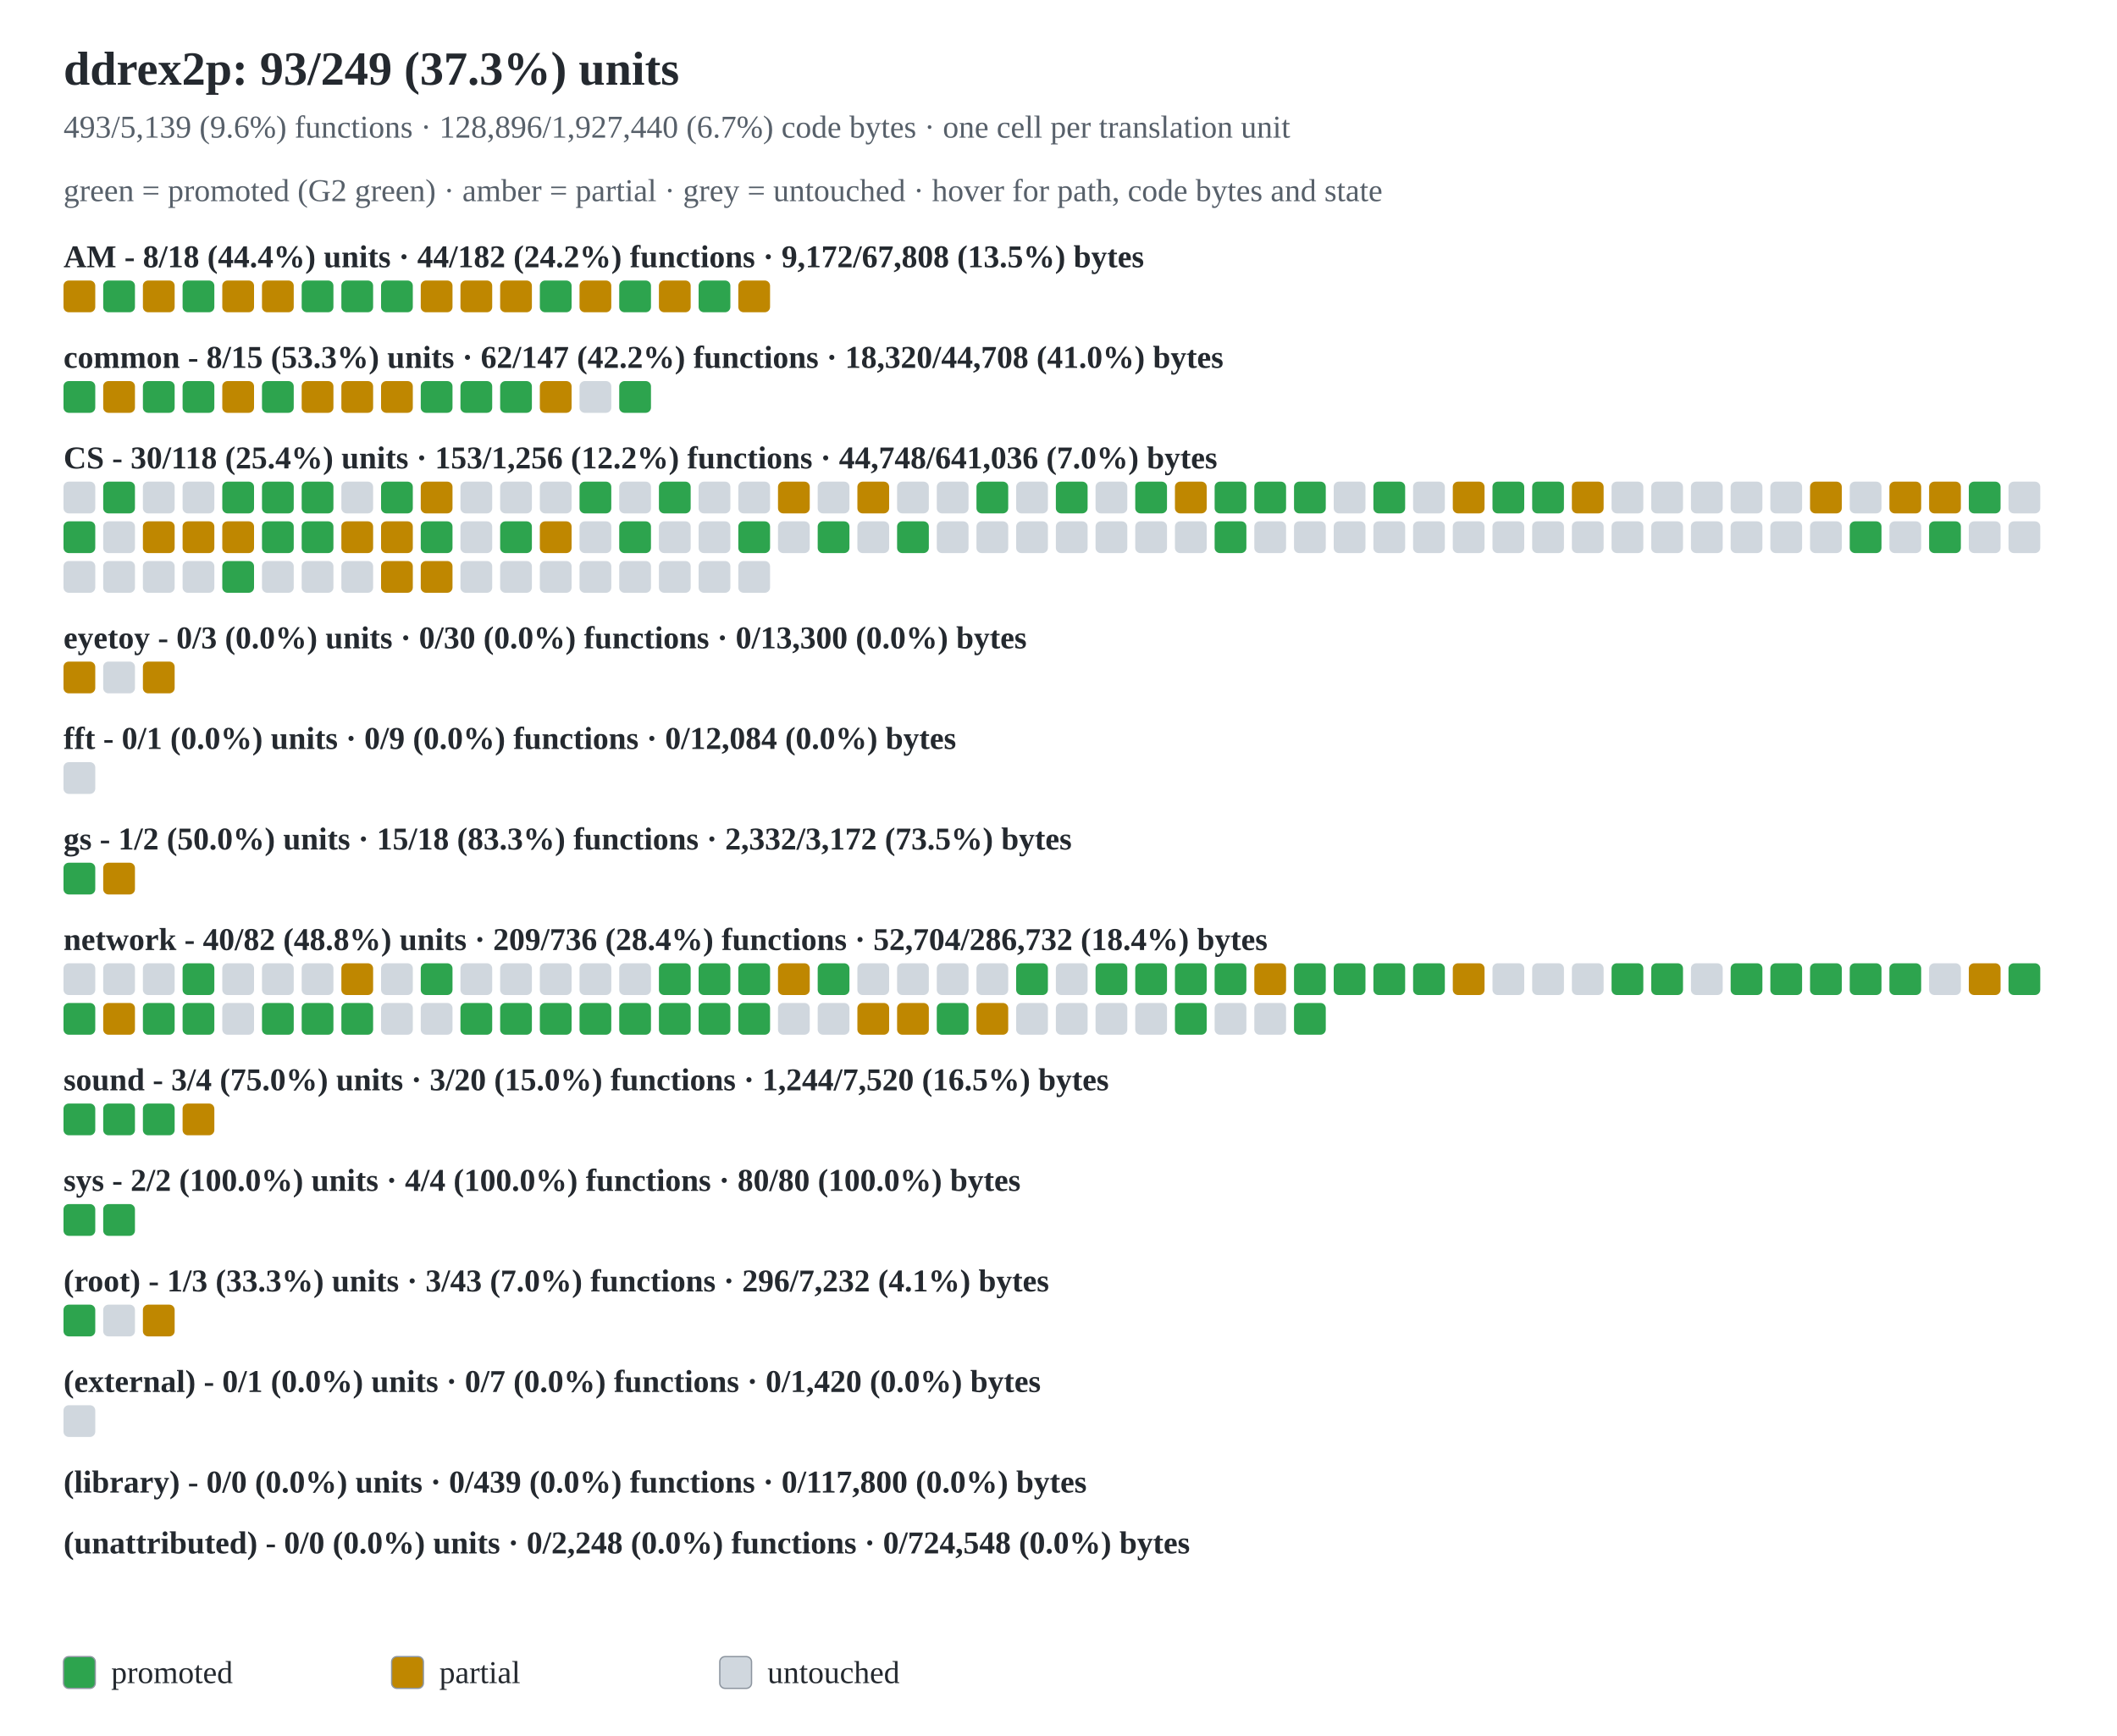
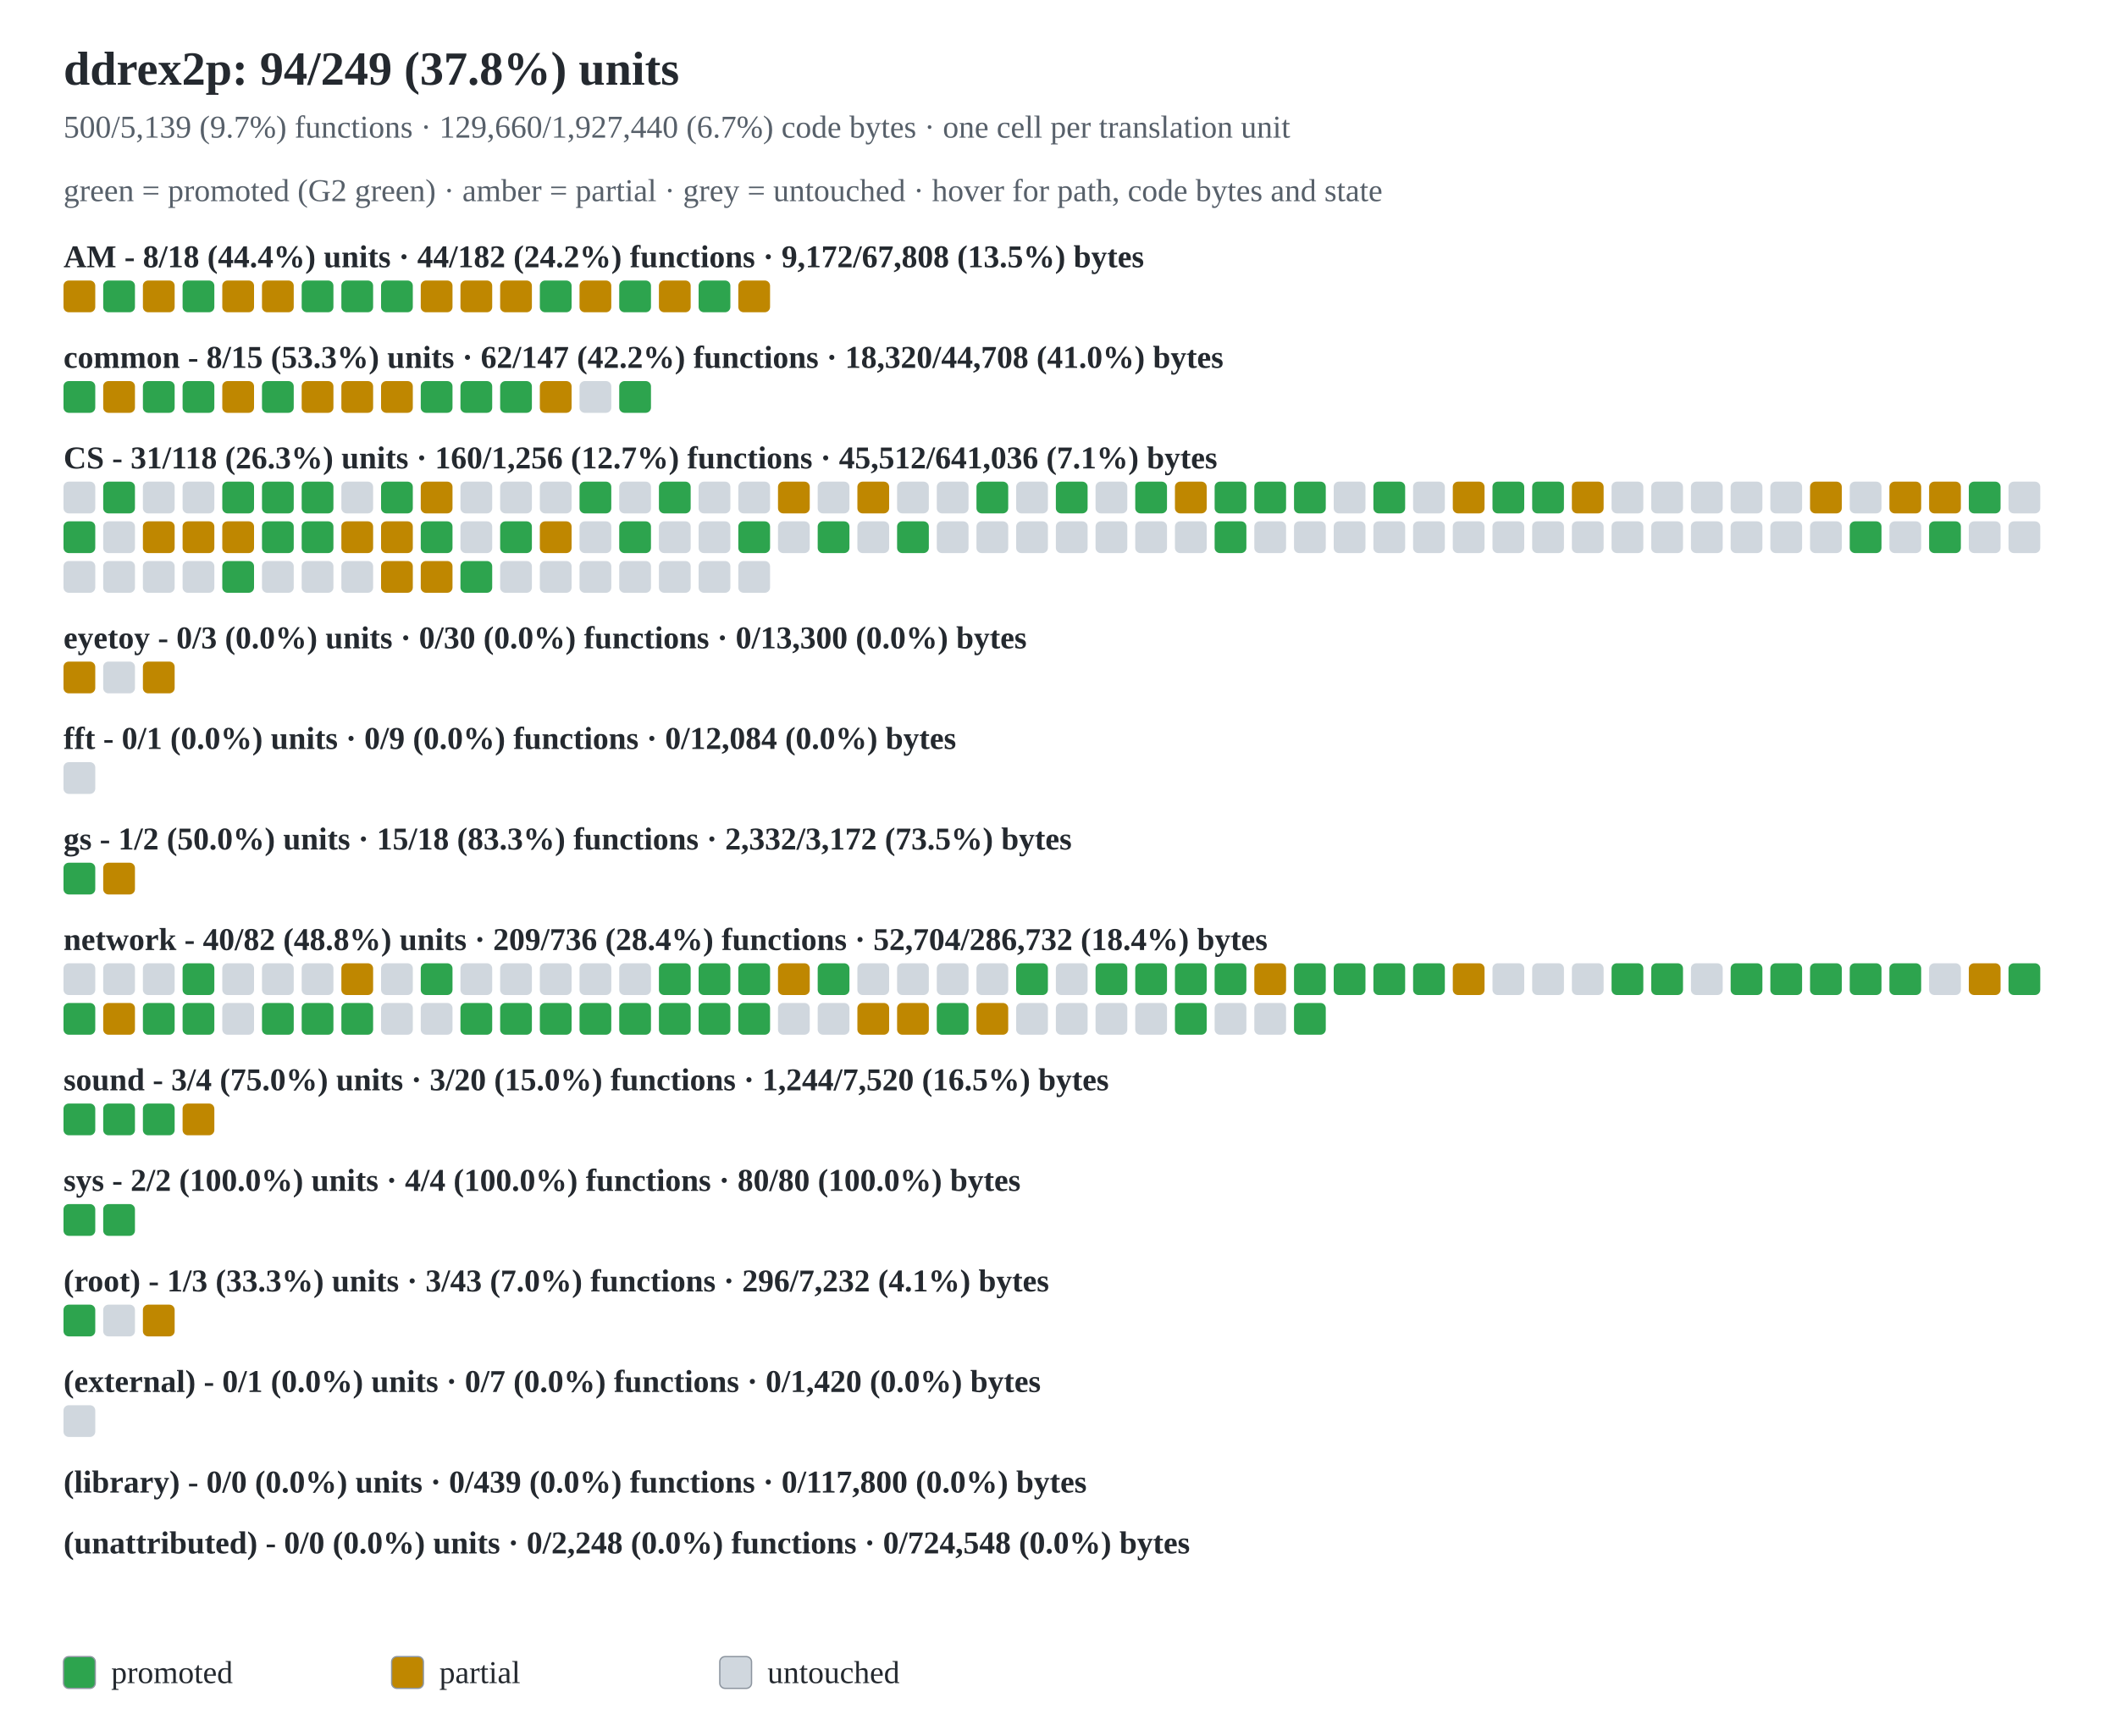
<svg xmlns="http://www.w3.org/2000/svg" width="800" height="656" viewBox="0 0 800 656" role="img" aria-label="ddrex2p translation unit heatmap">
  <rect width="800" height="656" fill="#ffffff" />
-   <text x="24" y="32" font-size="18" font-weight="600" fill="#24292f">ddrex2p: 93/249 (37.3%) units</text>
-   <text x="24" y="52" font-size="12" fill="#57606a">493/5,139 (9.6%) functions · 128,896/1,927,440 (6.7%) code bytes · one cell per translation unit</text>
+   <text x="24" y="32" font-size="18" font-weight="600" fill="#24292f">ddrex2p: 94/249 (37.8%) units</text>
+   <text x="24" y="52" font-size="12" fill="#57606a">500/5,139 (9.7%) functions · 129,660/1,927,440 (6.7%) code bytes · one cell per translation unit</text>
  <text x="24" y="76" font-size="12" fill="#57606a">green = promoted (G2 green) · amber = partial · grey = untouched · hover for path, code bytes and state</text>
  <g class="module" data-module="AM">
    <text x="24" y="101" font-size="12" font-weight="600" fill="#24292f">AM - 8/18 (44.4%) units · 44/182 (24.2%) functions · 9,172/67,808 (13.5%) bytes</text>
    <rect class="cell" data-state="partial" x="24" y="106" width="12" height="12" rx="2" fill="#bf8700" />
    <rect class="cell" data-state="promoted" x="39" y="106" width="12" height="12" rx="2" fill="#2da44e" />
    <rect class="cell" data-state="partial" x="54" y="106" width="12" height="12" rx="2" fill="#bf8700" />
    <rect class="cell" data-state="promoted" x="69" y="106" width="12" height="12" rx="2" fill="#2da44e" />
    <rect class="cell" data-state="partial" x="84" y="106" width="12" height="12" rx="2" fill="#bf8700" />
    <rect class="cell" data-state="partial" x="99" y="106" width="12" height="12" rx="2" fill="#bf8700" />
    <rect class="cell" data-state="promoted" x="114" y="106" width="12" height="12" rx="2" fill="#2da44e" />
    <rect class="cell" data-state="promoted" x="129" y="106" width="12" height="12" rx="2" fill="#2da44e" />
    <rect class="cell" data-state="promoted" x="144" y="106" width="12" height="12" rx="2" fill="#2da44e" />
    <rect class="cell" data-state="partial" x="159" y="106" width="12" height="12" rx="2" fill="#bf8700" />
    <rect class="cell" data-state="partial" x="174" y="106" width="12" height="12" rx="2" fill="#bf8700" />
    <rect class="cell" data-state="partial" x="189" y="106" width="12" height="12" rx="2" fill="#bf8700" />
    <rect class="cell" data-state="promoted" x="204" y="106" width="12" height="12" rx="2" fill="#2da44e" />
    <rect class="cell" data-state="partial" x="219" y="106" width="12" height="12" rx="2" fill="#bf8700" />
    <rect class="cell" data-state="promoted" x="234" y="106" width="12" height="12" rx="2" fill="#2da44e" />
    <rect class="cell" data-state="partial" x="249" y="106" width="12" height="12" rx="2" fill="#bf8700" />
    <rect class="cell" data-state="promoted" x="264" y="106" width="12" height="12" rx="2" fill="#2da44e" />
    <rect class="cell" data-state="partial" x="279" y="106" width="12" height="12" rx="2" fill="#bf8700" />
  </g>
  <g class="module" data-module="common">
    <text x="24" y="139" font-size="12" font-weight="600" fill="#24292f">common - 8/15 (53.3%) units · 62/147 (42.2%) functions · 18,320/44,708 (41.0%) bytes</text>
    <rect class="cell" data-state="promoted" x="24" y="144" width="12" height="12" rx="2" fill="#2da44e" />
    <rect class="cell" data-state="partial" x="39" y="144" width="12" height="12" rx="2" fill="#bf8700" />
    <rect class="cell" data-state="promoted" x="54" y="144" width="12" height="12" rx="2" fill="#2da44e" />
    <rect class="cell" data-state="promoted" x="69" y="144" width="12" height="12" rx="2" fill="#2da44e" />
    <rect class="cell" data-state="partial" x="84" y="144" width="12" height="12" rx="2" fill="#bf8700" />
    <rect class="cell" data-state="promoted" x="99" y="144" width="12" height="12" rx="2" fill="#2da44e" />
    <rect class="cell" data-state="partial" x="114" y="144" width="12" height="12" rx="2" fill="#bf8700" />
    <rect class="cell" data-state="partial" x="129" y="144" width="12" height="12" rx="2" fill="#bf8700" />
    <rect class="cell" data-state="partial" x="144" y="144" width="12" height="12" rx="2" fill="#bf8700" />
    <rect class="cell" data-state="promoted" x="159" y="144" width="12" height="12" rx="2" fill="#2da44e" />
    <rect class="cell" data-state="promoted" x="174" y="144" width="12" height="12" rx="2" fill="#2da44e" />
    <rect class="cell" data-state="promoted" x="189" y="144" width="12" height="12" rx="2" fill="#2da44e" />
    <rect class="cell" data-state="partial" x="204" y="144" width="12" height="12" rx="2" fill="#bf8700" />
    <rect class="cell" data-state="untouched" x="219" y="144" width="12" height="12" rx="2" fill="#d0d7de" />
    <rect class="cell" data-state="promoted" x="234" y="144" width="12" height="12" rx="2" fill="#2da44e" />
  </g>
  <g class="module" data-module="CS">
-     <text x="24" y="177" font-size="12" font-weight="600" fill="#24292f">CS - 30/118 (25.4%) units · 153/1,256 (12.2%) functions · 44,748/641,036 (7.0%) bytes</text>
+     <text x="24" y="177" font-size="12" font-weight="600" fill="#24292f">CS - 31/118 (26.3%) units · 160/1,256 (12.7%) functions · 45,512/641,036 (7.1%) bytes</text>
    <rect class="cell" data-state="untouched" x="24" y="182" width="12" height="12" rx="2" fill="#d0d7de" />
    <rect class="cell" data-state="promoted" x="39" y="182" width="12" height="12" rx="2" fill="#2da44e" />
    <rect class="cell" data-state="untouched" x="54" y="182" width="12" height="12" rx="2" fill="#d0d7de" />
    <rect class="cell" data-state="untouched" x="69" y="182" width="12" height="12" rx="2" fill="#d0d7de" />
    <rect class="cell" data-state="promoted" x="84" y="182" width="12" height="12" rx="2" fill="#2da44e" />
    <rect class="cell" data-state="promoted" x="99" y="182" width="12" height="12" rx="2" fill="#2da44e" />
    <rect class="cell" data-state="promoted" x="114" y="182" width="12" height="12" rx="2" fill="#2da44e" />
    <rect class="cell" data-state="untouched" x="129" y="182" width="12" height="12" rx="2" fill="#d0d7de" />
    <rect class="cell" data-state="promoted" x="144" y="182" width="12" height="12" rx="2" fill="#2da44e" />
    <rect class="cell" data-state="partial" x="159" y="182" width="12" height="12" rx="2" fill="#bf8700" />
    <rect class="cell" data-state="untouched" x="174" y="182" width="12" height="12" rx="2" fill="#d0d7de" />
    <rect class="cell" data-state="untouched" x="189" y="182" width="12" height="12" rx="2" fill="#d0d7de" />
    <rect class="cell" data-state="untouched" x="204" y="182" width="12" height="12" rx="2" fill="#d0d7de" />
    <rect class="cell" data-state="promoted" x="219" y="182" width="12" height="12" rx="2" fill="#2da44e" />
    <rect class="cell" data-state="untouched" x="234" y="182" width="12" height="12" rx="2" fill="#d0d7de" />
    <rect class="cell" data-state="promoted" x="249" y="182" width="12" height="12" rx="2" fill="#2da44e" />
    <rect class="cell" data-state="untouched" x="264" y="182" width="12" height="12" rx="2" fill="#d0d7de" />
    <rect class="cell" data-state="untouched" x="279" y="182" width="12" height="12" rx="2" fill="#d0d7de" />
    <rect class="cell" data-state="partial" x="294" y="182" width="12" height="12" rx="2" fill="#bf8700" />
    <rect class="cell" data-state="untouched" x="309" y="182" width="12" height="12" rx="2" fill="#d0d7de" />
    <rect class="cell" data-state="partial" x="324" y="182" width="12" height="12" rx="2" fill="#bf8700" />
    <rect class="cell" data-state="untouched" x="339" y="182" width="12" height="12" rx="2" fill="#d0d7de" />
    <rect class="cell" data-state="untouched" x="354" y="182" width="12" height="12" rx="2" fill="#d0d7de" />
    <rect class="cell" data-state="promoted" x="369" y="182" width="12" height="12" rx="2" fill="#2da44e" />
    <rect class="cell" data-state="untouched" x="384" y="182" width="12" height="12" rx="2" fill="#d0d7de" />
    <rect class="cell" data-state="promoted" x="399" y="182" width="12" height="12" rx="2" fill="#2da44e" />
    <rect class="cell" data-state="untouched" x="414" y="182" width="12" height="12" rx="2" fill="#d0d7de" />
    <rect class="cell" data-state="promoted" x="429" y="182" width="12" height="12" rx="2" fill="#2da44e" />
    <rect class="cell" data-state="partial" x="444" y="182" width="12" height="12" rx="2" fill="#bf8700" />
    <rect class="cell" data-state="promoted" x="459" y="182" width="12" height="12" rx="2" fill="#2da44e" />
    <rect class="cell" data-state="promoted" x="474" y="182" width="12" height="12" rx="2" fill="#2da44e" />
    <rect class="cell" data-state="promoted" x="489" y="182" width="12" height="12" rx="2" fill="#2da44e" />
    <rect class="cell" data-state="untouched" x="504" y="182" width="12" height="12" rx="2" fill="#d0d7de" />
    <rect class="cell" data-state="promoted" x="519" y="182" width="12" height="12" rx="2" fill="#2da44e" />
    <rect class="cell" data-state="untouched" x="534" y="182" width="12" height="12" rx="2" fill="#d0d7de" />
    <rect class="cell" data-state="partial" x="549" y="182" width="12" height="12" rx="2" fill="#bf8700" />
    <rect class="cell" data-state="promoted" x="564" y="182" width="12" height="12" rx="2" fill="#2da44e" />
    <rect class="cell" data-state="promoted" x="579" y="182" width="12" height="12" rx="2" fill="#2da44e" />
    <rect class="cell" data-state="partial" x="594" y="182" width="12" height="12" rx="2" fill="#bf8700" />
    <rect class="cell" data-state="untouched" x="609" y="182" width="12" height="12" rx="2" fill="#d0d7de" />
    <rect class="cell" data-state="untouched" x="624" y="182" width="12" height="12" rx="2" fill="#d0d7de" />
    <rect class="cell" data-state="untouched" x="639" y="182" width="12" height="12" rx="2" fill="#d0d7de" />
    <rect class="cell" data-state="untouched" x="654" y="182" width="12" height="12" rx="2" fill="#d0d7de" />
    <rect class="cell" data-state="untouched" x="669" y="182" width="12" height="12" rx="2" fill="#d0d7de" />
    <rect class="cell" data-state="partial" x="684" y="182" width="12" height="12" rx="2" fill="#bf8700" />
    <rect class="cell" data-state="untouched" x="699" y="182" width="12" height="12" rx="2" fill="#d0d7de" />
    <rect class="cell" data-state="partial" x="714" y="182" width="12" height="12" rx="2" fill="#bf8700" />
    <rect class="cell" data-state="partial" x="729" y="182" width="12" height="12" rx="2" fill="#bf8700" />
    <rect class="cell" data-state="promoted" x="744" y="182" width="12" height="12" rx="2" fill="#2da44e" />
    <rect class="cell" data-state="untouched" x="759" y="182" width="12" height="12" rx="2" fill="#d0d7de" />
    <rect class="cell" data-state="promoted" x="24" y="197" width="12" height="12" rx="2" fill="#2da44e" />
    <rect class="cell" data-state="untouched" x="39" y="197" width="12" height="12" rx="2" fill="#d0d7de" />
    <rect class="cell" data-state="partial" x="54" y="197" width="12" height="12" rx="2" fill="#bf8700" />
    <rect class="cell" data-state="partial" x="69" y="197" width="12" height="12" rx="2" fill="#bf8700" />
    <rect class="cell" data-state="partial" x="84" y="197" width="12" height="12" rx="2" fill="#bf8700" />
    <rect class="cell" data-state="promoted" x="99" y="197" width="12" height="12" rx="2" fill="#2da44e" />
    <rect class="cell" data-state="promoted" x="114" y="197" width="12" height="12" rx="2" fill="#2da44e" />
    <rect class="cell" data-state="partial" x="129" y="197" width="12" height="12" rx="2" fill="#bf8700" />
    <rect class="cell" data-state="partial" x="144" y="197" width="12" height="12" rx="2" fill="#bf8700" />
    <rect class="cell" data-state="promoted" x="159" y="197" width="12" height="12" rx="2" fill="#2da44e" />
    <rect class="cell" data-state="untouched" x="174" y="197" width="12" height="12" rx="2" fill="#d0d7de" />
    <rect class="cell" data-state="promoted" x="189" y="197" width="12" height="12" rx="2" fill="#2da44e" />
    <rect class="cell" data-state="partial" x="204" y="197" width="12" height="12" rx="2" fill="#bf8700" />
    <rect class="cell" data-state="untouched" x="219" y="197" width="12" height="12" rx="2" fill="#d0d7de" />
    <rect class="cell" data-state="promoted" x="234" y="197" width="12" height="12" rx="2" fill="#2da44e" />
    <rect class="cell" data-state="untouched" x="249" y="197" width="12" height="12" rx="2" fill="#d0d7de" />
    <rect class="cell" data-state="untouched" x="264" y="197" width="12" height="12" rx="2" fill="#d0d7de" />
    <rect class="cell" data-state="promoted" x="279" y="197" width="12" height="12" rx="2" fill="#2da44e" />
    <rect class="cell" data-state="untouched" x="294" y="197" width="12" height="12" rx="2" fill="#d0d7de" />
    <rect class="cell" data-state="promoted" x="309" y="197" width="12" height="12" rx="2" fill="#2da44e" />
    <rect class="cell" data-state="untouched" x="324" y="197" width="12" height="12" rx="2" fill="#d0d7de" />
    <rect class="cell" data-state="promoted" x="339" y="197" width="12" height="12" rx="2" fill="#2da44e" />
    <rect class="cell" data-state="untouched" x="354" y="197" width="12" height="12" rx="2" fill="#d0d7de" />
    <rect class="cell" data-state="untouched" x="369" y="197" width="12" height="12" rx="2" fill="#d0d7de" />
    <rect class="cell" data-state="untouched" x="384" y="197" width="12" height="12" rx="2" fill="#d0d7de" />
    <rect class="cell" data-state="untouched" x="399" y="197" width="12" height="12" rx="2" fill="#d0d7de" />
    <rect class="cell" data-state="untouched" x="414" y="197" width="12" height="12" rx="2" fill="#d0d7de" />
    <rect class="cell" data-state="untouched" x="429" y="197" width="12" height="12" rx="2" fill="#d0d7de" />
    <rect class="cell" data-state="untouched" x="444" y="197" width="12" height="12" rx="2" fill="#d0d7de" />
    <rect class="cell" data-state="promoted" x="459" y="197" width="12" height="12" rx="2" fill="#2da44e" />
    <rect class="cell" data-state="untouched" x="474" y="197" width="12" height="12" rx="2" fill="#d0d7de" />
    <rect class="cell" data-state="untouched" x="489" y="197" width="12" height="12" rx="2" fill="#d0d7de" />
    <rect class="cell" data-state="untouched" x="504" y="197" width="12" height="12" rx="2" fill="#d0d7de" />
    <rect class="cell" data-state="untouched" x="519" y="197" width="12" height="12" rx="2" fill="#d0d7de" />
    <rect class="cell" data-state="untouched" x="534" y="197" width="12" height="12" rx="2" fill="#d0d7de" />
    <rect class="cell" data-state="untouched" x="549" y="197" width="12" height="12" rx="2" fill="#d0d7de" />
    <rect class="cell" data-state="untouched" x="564" y="197" width="12" height="12" rx="2" fill="#d0d7de" />
    <rect class="cell" data-state="untouched" x="579" y="197" width="12" height="12" rx="2" fill="#d0d7de" />
    <rect class="cell" data-state="untouched" x="594" y="197" width="12" height="12" rx="2" fill="#d0d7de" />
    <rect class="cell" data-state="untouched" x="609" y="197" width="12" height="12" rx="2" fill="#d0d7de" />
    <rect class="cell" data-state="untouched" x="624" y="197" width="12" height="12" rx="2" fill="#d0d7de" />
    <rect class="cell" data-state="untouched" x="639" y="197" width="12" height="12" rx="2" fill="#d0d7de" />
    <rect class="cell" data-state="untouched" x="654" y="197" width="12" height="12" rx="2" fill="#d0d7de" />
    <rect class="cell" data-state="untouched" x="669" y="197" width="12" height="12" rx="2" fill="#d0d7de" />
    <rect class="cell" data-state="untouched" x="684" y="197" width="12" height="12" rx="2" fill="#d0d7de" />
    <rect class="cell" data-state="promoted" x="699" y="197" width="12" height="12" rx="2" fill="#2da44e" />
    <rect class="cell" data-state="untouched" x="714" y="197" width="12" height="12" rx="2" fill="#d0d7de" />
    <rect class="cell" data-state="promoted" x="729" y="197" width="12" height="12" rx="2" fill="#2da44e" />
    <rect class="cell" data-state="untouched" x="744" y="197" width="12" height="12" rx="2" fill="#d0d7de" />
    <rect class="cell" data-state="untouched" x="759" y="197" width="12" height="12" rx="2" fill="#d0d7de" />
    <rect class="cell" data-state="untouched" x="24" y="212" width="12" height="12" rx="2" fill="#d0d7de" />
    <rect class="cell" data-state="untouched" x="39" y="212" width="12" height="12" rx="2" fill="#d0d7de" />
    <rect class="cell" data-state="untouched" x="54" y="212" width="12" height="12" rx="2" fill="#d0d7de" />
    <rect class="cell" data-state="untouched" x="69" y="212" width="12" height="12" rx="2" fill="#d0d7de" />
    <rect class="cell" data-state="promoted" x="84" y="212" width="12" height="12" rx="2" fill="#2da44e" />
    <rect class="cell" data-state="untouched" x="99" y="212" width="12" height="12" rx="2" fill="#d0d7de" />
    <rect class="cell" data-state="untouched" x="114" y="212" width="12" height="12" rx="2" fill="#d0d7de" />
    <rect class="cell" data-state="untouched" x="129" y="212" width="12" height="12" rx="2" fill="#d0d7de" />
    <rect class="cell" data-state="partial" x="144" y="212" width="12" height="12" rx="2" fill="#bf8700" />
    <rect class="cell" data-state="partial" x="159" y="212" width="12" height="12" rx="2" fill="#bf8700" />
-     <rect class="cell" data-state="untouched" x="174" y="212" width="12" height="12" rx="2" fill="#d0d7de" />
+     <rect class="cell" data-state="promoted" x="174" y="212" width="12" height="12" rx="2" fill="#2da44e" />
    <rect class="cell" data-state="untouched" x="189" y="212" width="12" height="12" rx="2" fill="#d0d7de" />
    <rect class="cell" data-state="untouched" x="204" y="212" width="12" height="12" rx="2" fill="#d0d7de" />
    <rect class="cell" data-state="untouched" x="219" y="212" width="12" height="12" rx="2" fill="#d0d7de" />
    <rect class="cell" data-state="untouched" x="234" y="212" width="12" height="12" rx="2" fill="#d0d7de" />
    <rect class="cell" data-state="untouched" x="249" y="212" width="12" height="12" rx="2" fill="#d0d7de" />
    <rect class="cell" data-state="untouched" x="264" y="212" width="12" height="12" rx="2" fill="#d0d7de" />
    <rect class="cell" data-state="untouched" x="279" y="212" width="12" height="12" rx="2" fill="#d0d7de" />
  </g>
  <g class="module" data-module="eyetoy">
    <text x="24" y="245" font-size="12" font-weight="600" fill="#24292f">eyetoy - 0/3 (0.0%) units · 0/30 (0.0%) functions · 0/13,300 (0.0%) bytes</text>
    <rect class="cell" data-state="partial" x="24" y="250" width="12" height="12" rx="2" fill="#bf8700" />
    <rect class="cell" data-state="untouched" x="39" y="250" width="12" height="12" rx="2" fill="#d0d7de" />
    <rect class="cell" data-state="partial" x="54" y="250" width="12" height="12" rx="2" fill="#bf8700" />
  </g>
  <g class="module" data-module="fft">
    <text x="24" y="283" font-size="12" font-weight="600" fill="#24292f">fft - 0/1 (0.0%) units · 0/9 (0.0%) functions · 0/12,084 (0.0%) bytes</text>
    <rect class="cell" data-state="untouched" x="24" y="288" width="12" height="12" rx="2" fill="#d0d7de" />
  </g>
  <g class="module" data-module="gs">
    <text x="24" y="321" font-size="12" font-weight="600" fill="#24292f">gs - 1/2 (50.0%) units · 15/18 (83.3%) functions · 2,332/3,172 (73.5%) bytes</text>
    <rect class="cell" data-state="promoted" x="24" y="326" width="12" height="12" rx="2" fill="#2da44e" />
    <rect class="cell" data-state="partial" x="39" y="326" width="12" height="12" rx="2" fill="#bf8700" />
  </g>
  <g class="module" data-module="network">
    <text x="24" y="359" font-size="12" font-weight="600" fill="#24292f">network - 40/82 (48.8%) units · 209/736 (28.4%) functions · 52,704/286,732 (18.4%) bytes</text>
    <rect class="cell" data-state="untouched" x="24" y="364" width="12" height="12" rx="2" fill="#d0d7de" />
    <rect class="cell" data-state="untouched" x="39" y="364" width="12" height="12" rx="2" fill="#d0d7de" />
    <rect class="cell" data-state="untouched" x="54" y="364" width="12" height="12" rx="2" fill="#d0d7de" />
    <rect class="cell" data-state="promoted" x="69" y="364" width="12" height="12" rx="2" fill="#2da44e" />
    <rect class="cell" data-state="untouched" x="84" y="364" width="12" height="12" rx="2" fill="#d0d7de" />
    <rect class="cell" data-state="untouched" x="99" y="364" width="12" height="12" rx="2" fill="#d0d7de" />
    <rect class="cell" data-state="untouched" x="114" y="364" width="12" height="12" rx="2" fill="#d0d7de" />
    <rect class="cell" data-state="partial" x="129" y="364" width="12" height="12" rx="2" fill="#bf8700" />
    <rect class="cell" data-state="untouched" x="144" y="364" width="12" height="12" rx="2" fill="#d0d7de" />
    <rect class="cell" data-state="promoted" x="159" y="364" width="12" height="12" rx="2" fill="#2da44e" />
    <rect class="cell" data-state="untouched" x="174" y="364" width="12" height="12" rx="2" fill="#d0d7de" />
    <rect class="cell" data-state="untouched" x="189" y="364" width="12" height="12" rx="2" fill="#d0d7de" />
    <rect class="cell" data-state="untouched" x="204" y="364" width="12" height="12" rx="2" fill="#d0d7de" />
    <rect class="cell" data-state="untouched" x="219" y="364" width="12" height="12" rx="2" fill="#d0d7de" />
    <rect class="cell" data-state="untouched" x="234" y="364" width="12" height="12" rx="2" fill="#d0d7de" />
    <rect class="cell" data-state="promoted" x="249" y="364" width="12" height="12" rx="2" fill="#2da44e" />
    <rect class="cell" data-state="promoted" x="264" y="364" width="12" height="12" rx="2" fill="#2da44e" />
    <rect class="cell" data-state="promoted" x="279" y="364" width="12" height="12" rx="2" fill="#2da44e" />
    <rect class="cell" data-state="partial" x="294" y="364" width="12" height="12" rx="2" fill="#bf8700" />
    <rect class="cell" data-state="promoted" x="309" y="364" width="12" height="12" rx="2" fill="#2da44e" />
    <rect class="cell" data-state="untouched" x="324" y="364" width="12" height="12" rx="2" fill="#d0d7de" />
    <rect class="cell" data-state="untouched" x="339" y="364" width="12" height="12" rx="2" fill="#d0d7de" />
    <rect class="cell" data-state="untouched" x="354" y="364" width="12" height="12" rx="2" fill="#d0d7de" />
    <rect class="cell" data-state="untouched" x="369" y="364" width="12" height="12" rx="2" fill="#d0d7de" />
    <rect class="cell" data-state="promoted" x="384" y="364" width="12" height="12" rx="2" fill="#2da44e" />
    <rect class="cell" data-state="untouched" x="399" y="364" width="12" height="12" rx="2" fill="#d0d7de" />
    <rect class="cell" data-state="promoted" x="414" y="364" width="12" height="12" rx="2" fill="#2da44e" />
    <rect class="cell" data-state="promoted" x="429" y="364" width="12" height="12" rx="2" fill="#2da44e" />
    <rect class="cell" data-state="promoted" x="444" y="364" width="12" height="12" rx="2" fill="#2da44e" />
    <rect class="cell" data-state="promoted" x="459" y="364" width="12" height="12" rx="2" fill="#2da44e" />
    <rect class="cell" data-state="partial" x="474" y="364" width="12" height="12" rx="2" fill="#bf8700" />
    <rect class="cell" data-state="promoted" x="489" y="364" width="12" height="12" rx="2" fill="#2da44e" />
    <rect class="cell" data-state="promoted" x="504" y="364" width="12" height="12" rx="2" fill="#2da44e" />
    <rect class="cell" data-state="promoted" x="519" y="364" width="12" height="12" rx="2" fill="#2da44e" />
    <rect class="cell" data-state="promoted" x="534" y="364" width="12" height="12" rx="2" fill="#2da44e" />
    <rect class="cell" data-state="partial" x="549" y="364" width="12" height="12" rx="2" fill="#bf8700" />
    <rect class="cell" data-state="untouched" x="564" y="364" width="12" height="12" rx="2" fill="#d0d7de" />
    <rect class="cell" data-state="untouched" x="579" y="364" width="12" height="12" rx="2" fill="#d0d7de" />
    <rect class="cell" data-state="untouched" x="594" y="364" width="12" height="12" rx="2" fill="#d0d7de" />
    <rect class="cell" data-state="promoted" x="609" y="364" width="12" height="12" rx="2" fill="#2da44e" />
    <rect class="cell" data-state="promoted" x="624" y="364" width="12" height="12" rx="2" fill="#2da44e" />
    <rect class="cell" data-state="untouched" x="639" y="364" width="12" height="12" rx="2" fill="#d0d7de" />
    <rect class="cell" data-state="promoted" x="654" y="364" width="12" height="12" rx="2" fill="#2da44e" />
    <rect class="cell" data-state="promoted" x="669" y="364" width="12" height="12" rx="2" fill="#2da44e" />
    <rect class="cell" data-state="promoted" x="684" y="364" width="12" height="12" rx="2" fill="#2da44e" />
    <rect class="cell" data-state="promoted" x="699" y="364" width="12" height="12" rx="2" fill="#2da44e" />
    <rect class="cell" data-state="promoted" x="714" y="364" width="12" height="12" rx="2" fill="#2da44e" />
    <rect class="cell" data-state="untouched" x="729" y="364" width="12" height="12" rx="2" fill="#d0d7de" />
    <rect class="cell" data-state="partial" x="744" y="364" width="12" height="12" rx="2" fill="#bf8700" />
    <rect class="cell" data-state="promoted" x="759" y="364" width="12" height="12" rx="2" fill="#2da44e" />
    <rect class="cell" data-state="promoted" x="24" y="379" width="12" height="12" rx="2" fill="#2da44e" />
    <rect class="cell" data-state="partial" x="39" y="379" width="12" height="12" rx="2" fill="#bf8700" />
    <rect class="cell" data-state="promoted" x="54" y="379" width="12" height="12" rx="2" fill="#2da44e" />
    <rect class="cell" data-state="promoted" x="69" y="379" width="12" height="12" rx="2" fill="#2da44e" />
    <rect class="cell" data-state="untouched" x="84" y="379" width="12" height="12" rx="2" fill="#d0d7de" />
    <rect class="cell" data-state="promoted" x="99" y="379" width="12" height="12" rx="2" fill="#2da44e" />
    <rect class="cell" data-state="promoted" x="114" y="379" width="12" height="12" rx="2" fill="#2da44e" />
    <rect class="cell" data-state="promoted" x="129" y="379" width="12" height="12" rx="2" fill="#2da44e" />
    <rect class="cell" data-state="untouched" x="144" y="379" width="12" height="12" rx="2" fill="#d0d7de" />
    <rect class="cell" data-state="untouched" x="159" y="379" width="12" height="12" rx="2" fill="#d0d7de" />
    <rect class="cell" data-state="promoted" x="174" y="379" width="12" height="12" rx="2" fill="#2da44e" />
    <rect class="cell" data-state="promoted" x="189" y="379" width="12" height="12" rx="2" fill="#2da44e" />
    <rect class="cell" data-state="promoted" x="204" y="379" width="12" height="12" rx="2" fill="#2da44e" />
    <rect class="cell" data-state="promoted" x="219" y="379" width="12" height="12" rx="2" fill="#2da44e" />
    <rect class="cell" data-state="promoted" x="234" y="379" width="12" height="12" rx="2" fill="#2da44e" />
    <rect class="cell" data-state="promoted" x="249" y="379" width="12" height="12" rx="2" fill="#2da44e" />
    <rect class="cell" data-state="promoted" x="264" y="379" width="12" height="12" rx="2" fill="#2da44e" />
    <rect class="cell" data-state="promoted" x="279" y="379" width="12" height="12" rx="2" fill="#2da44e" />
    <rect class="cell" data-state="untouched" x="294" y="379" width="12" height="12" rx="2" fill="#d0d7de" />
    <rect class="cell" data-state="untouched" x="309" y="379" width="12" height="12" rx="2" fill="#d0d7de" />
    <rect class="cell" data-state="partial" x="324" y="379" width="12" height="12" rx="2" fill="#bf8700" />
    <rect class="cell" data-state="partial" x="339" y="379" width="12" height="12" rx="2" fill="#bf8700" />
    <rect class="cell" data-state="promoted" x="354" y="379" width="12" height="12" rx="2" fill="#2da44e" />
    <rect class="cell" data-state="partial" x="369" y="379" width="12" height="12" rx="2" fill="#bf8700" />
    <rect class="cell" data-state="untouched" x="384" y="379" width="12" height="12" rx="2" fill="#d0d7de" />
    <rect class="cell" data-state="untouched" x="399" y="379" width="12" height="12" rx="2" fill="#d0d7de" />
    <rect class="cell" data-state="untouched" x="414" y="379" width="12" height="12" rx="2" fill="#d0d7de" />
    <rect class="cell" data-state="untouched" x="429" y="379" width="12" height="12" rx="2" fill="#d0d7de" />
    <rect class="cell" data-state="promoted" x="444" y="379" width="12" height="12" rx="2" fill="#2da44e" />
    <rect class="cell" data-state="untouched" x="459" y="379" width="12" height="12" rx="2" fill="#d0d7de" />
    <rect class="cell" data-state="untouched" x="474" y="379" width="12" height="12" rx="2" fill="#d0d7de" />
    <rect class="cell" data-state="promoted" x="489" y="379" width="12" height="12" rx="2" fill="#2da44e" />
  </g>
  <g class="module" data-module="sound">
    <text x="24" y="412" font-size="12" font-weight="600" fill="#24292f">sound - 3/4 (75.0%) units · 3/20 (15.0%) functions · 1,244/7,520 (16.5%) bytes</text>
    <rect class="cell" data-state="promoted" x="24" y="417" width="12" height="12" rx="2" fill="#2da44e" />
    <rect class="cell" data-state="promoted" x="39" y="417" width="12" height="12" rx="2" fill="#2da44e" />
    <rect class="cell" data-state="promoted" x="54" y="417" width="12" height="12" rx="2" fill="#2da44e" />
    <rect class="cell" data-state="partial" x="69" y="417" width="12" height="12" rx="2" fill="#bf8700" />
  </g>
  <g class="module" data-module="sys">
    <text x="24" y="450" font-size="12" font-weight="600" fill="#24292f">sys - 2/2 (100.0%) units · 4/4 (100.0%) functions · 80/80 (100.0%) bytes</text>
    <rect class="cell" data-state="promoted" x="24" y="455" width="12" height="12" rx="2" fill="#2da44e" />
    <rect class="cell" data-state="promoted" x="39" y="455" width="12" height="12" rx="2" fill="#2da44e" />
  </g>
  <g class="module" data-module="(root)">
    <text x="24" y="488" font-size="12" font-weight="600" fill="#24292f">(root) - 1/3 (33.3%) units · 3/43 (7.0%) functions · 296/7,232 (4.1%) bytes</text>
    <rect class="cell" data-state="promoted" x="24" y="493" width="12" height="12" rx="2" fill="#2da44e" />
    <rect class="cell" data-state="untouched" x="39" y="493" width="12" height="12" rx="2" fill="#d0d7de" />
    <rect class="cell" data-state="partial" x="54" y="493" width="12" height="12" rx="2" fill="#bf8700" />
  </g>
  <g class="module" data-module="(external)">
    <text x="24" y="526" font-size="12" font-weight="600" fill="#24292f">(external) - 0/1 (0.0%) units · 0/7 (0.0%) functions · 0/1,420 (0.0%) bytes</text>
    <rect class="cell" data-state="untouched" x="24" y="531" width="12" height="12" rx="2" fill="#d0d7de" />
  </g>
  <g class="module" data-module="(library)">
    <text x="24" y="564" font-size="12" font-weight="600" fill="#24292f">(library) - 0/0 (0.0%) units · 0/439 (0.0%) functions · 0/117,800 (0.0%) bytes</text>
  </g>
  <g class="module" data-module="(unattributed)">
    <text x="24" y="587" font-size="12" font-weight="600" fill="#24292f">(unattributed) - 0/0 (0.0%) units · 0/2,248 (0.0%) functions · 0/724,548 (0.0%) bytes</text>
  </g>
  <g transform="translate(0 626)" class="legend">
    <rect x="24" y="0" width="12" height="12" rx="2" fill="#2da44e" stroke="#8c959f" stroke-width="0.5" />
    <text x="42" y="10" font-size="12" fill="#24292f">promoted</text>
    <rect x="148" y="0" width="12" height="12" rx="2" fill="#bf8700" stroke="#8c959f" stroke-width="0.5" />
    <text x="166" y="10" font-size="12" fill="#24292f">partial</text>
    <rect x="272" y="0" width="12" height="12" rx="2" fill="#d0d7de" stroke="#8c959f" stroke-width="0.5" />
    <text x="290" y="10" font-size="12" fill="#24292f">untouched</text>
  </g>
</svg>
